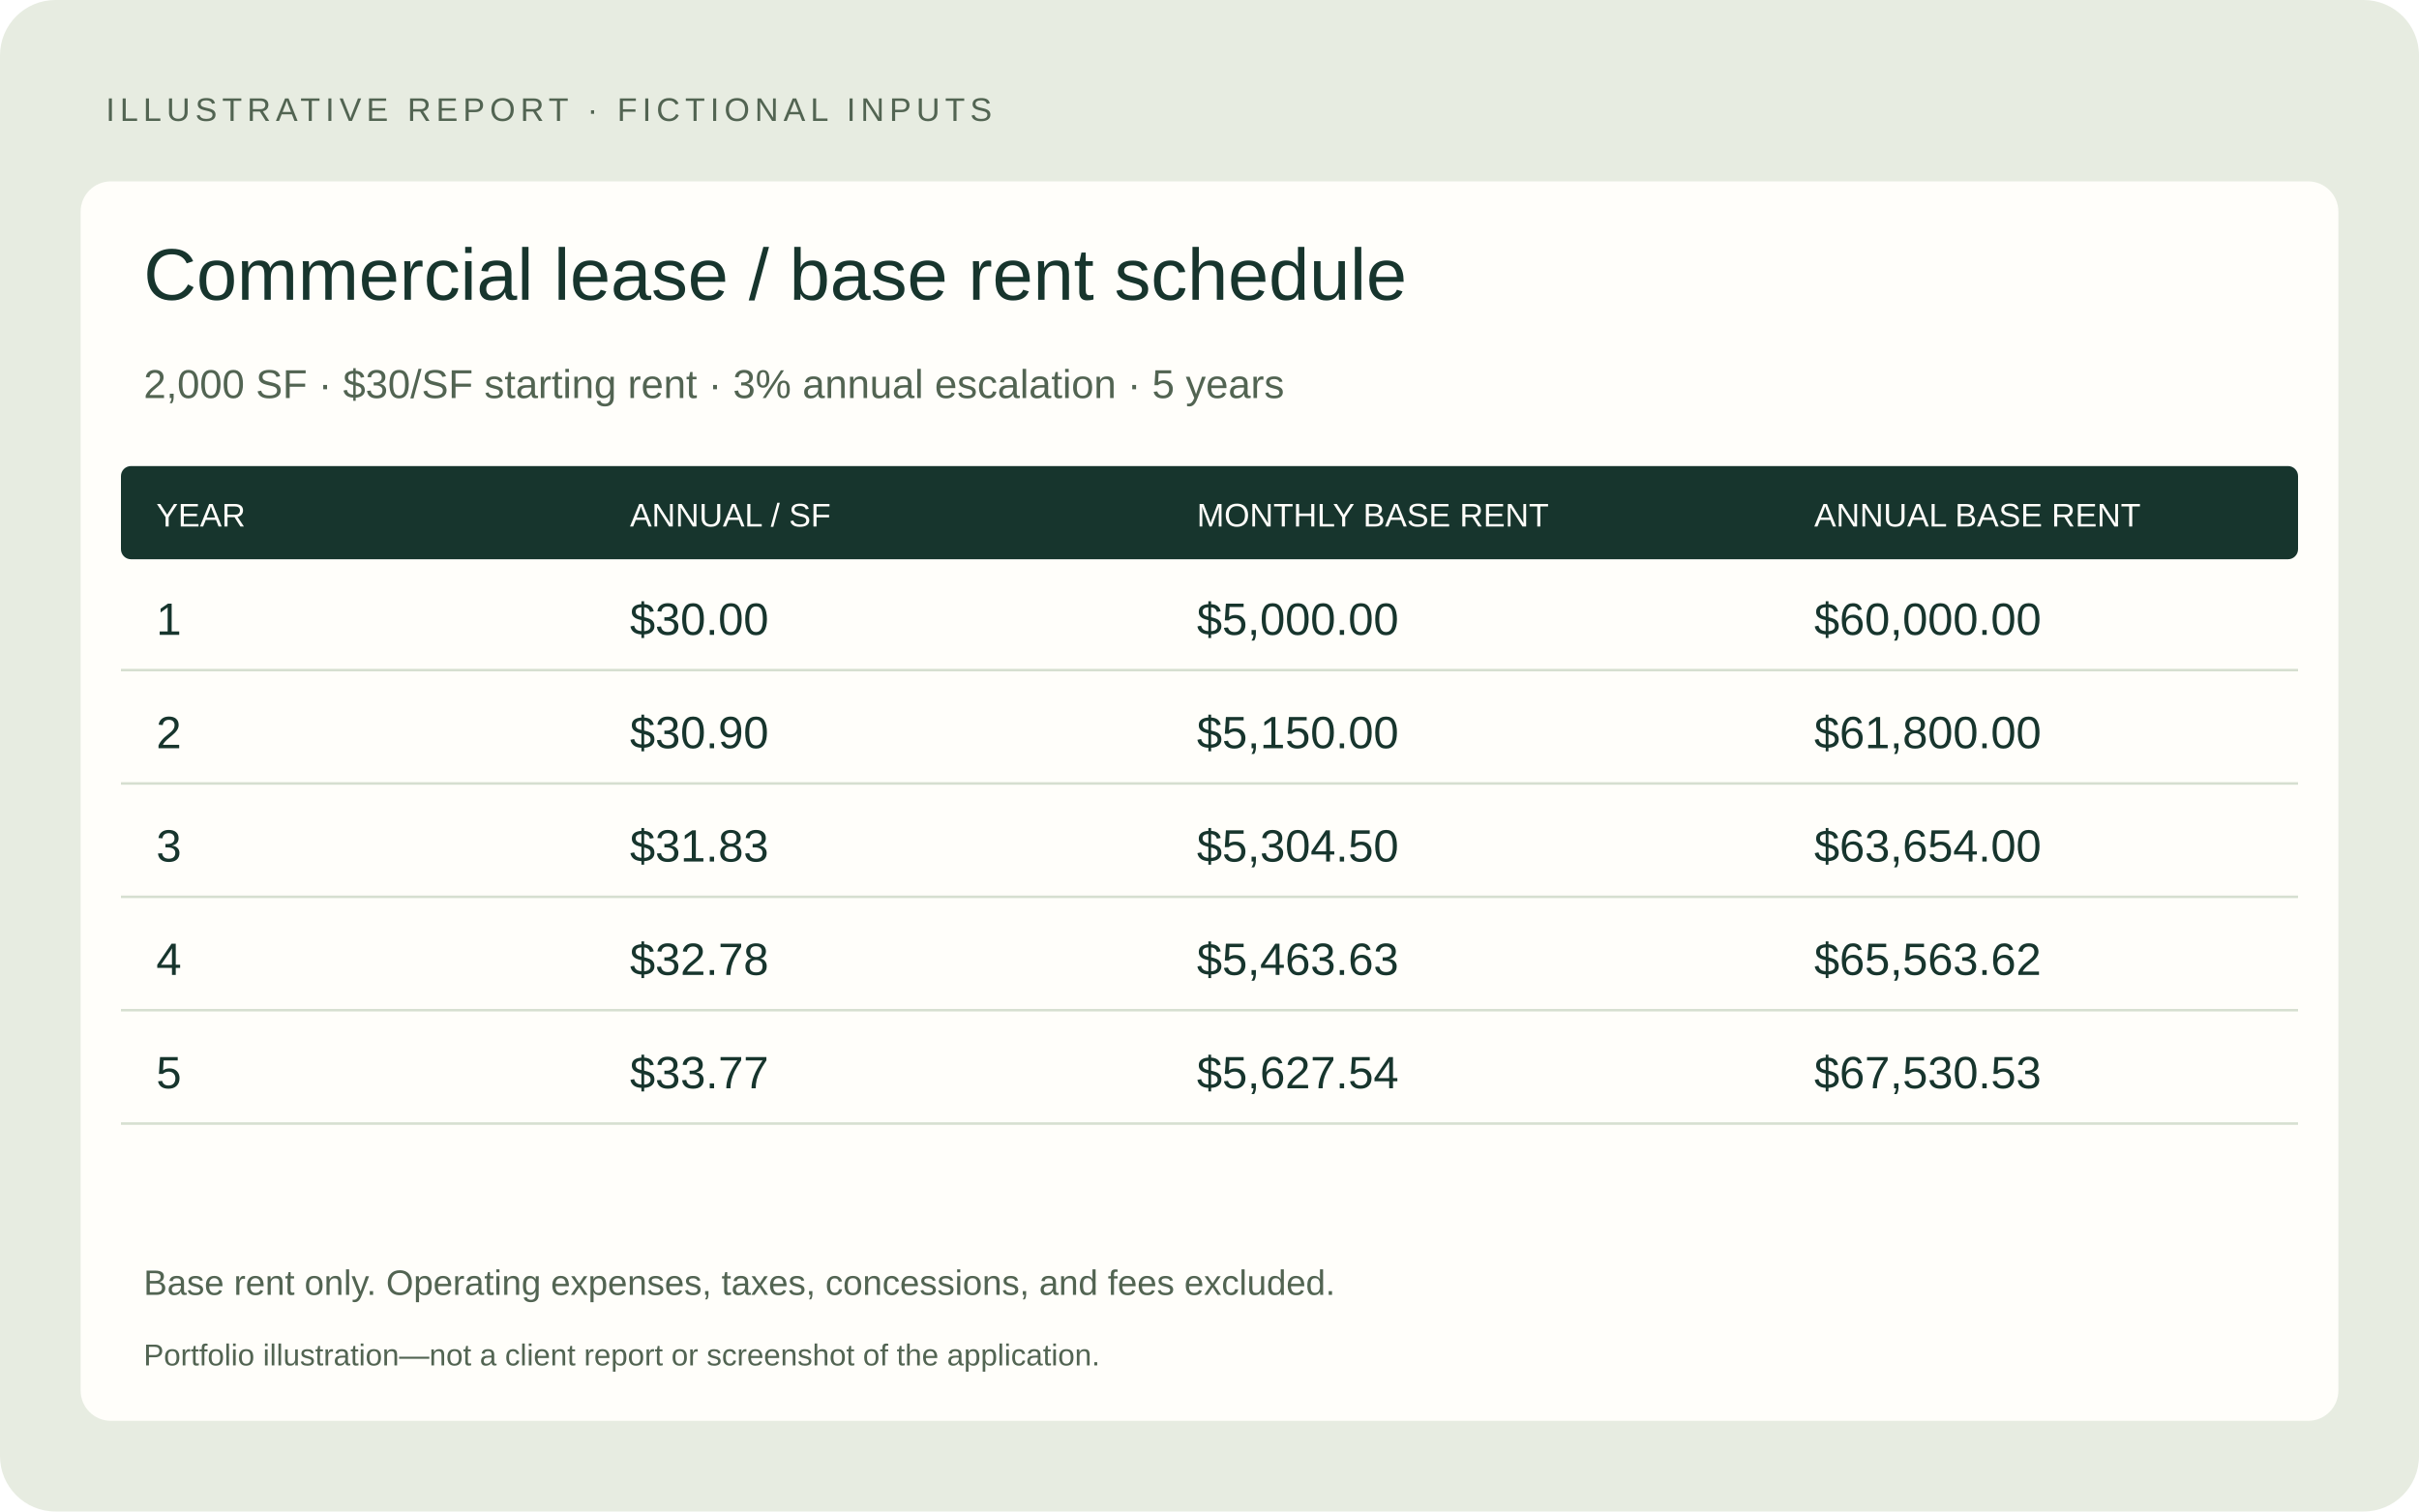
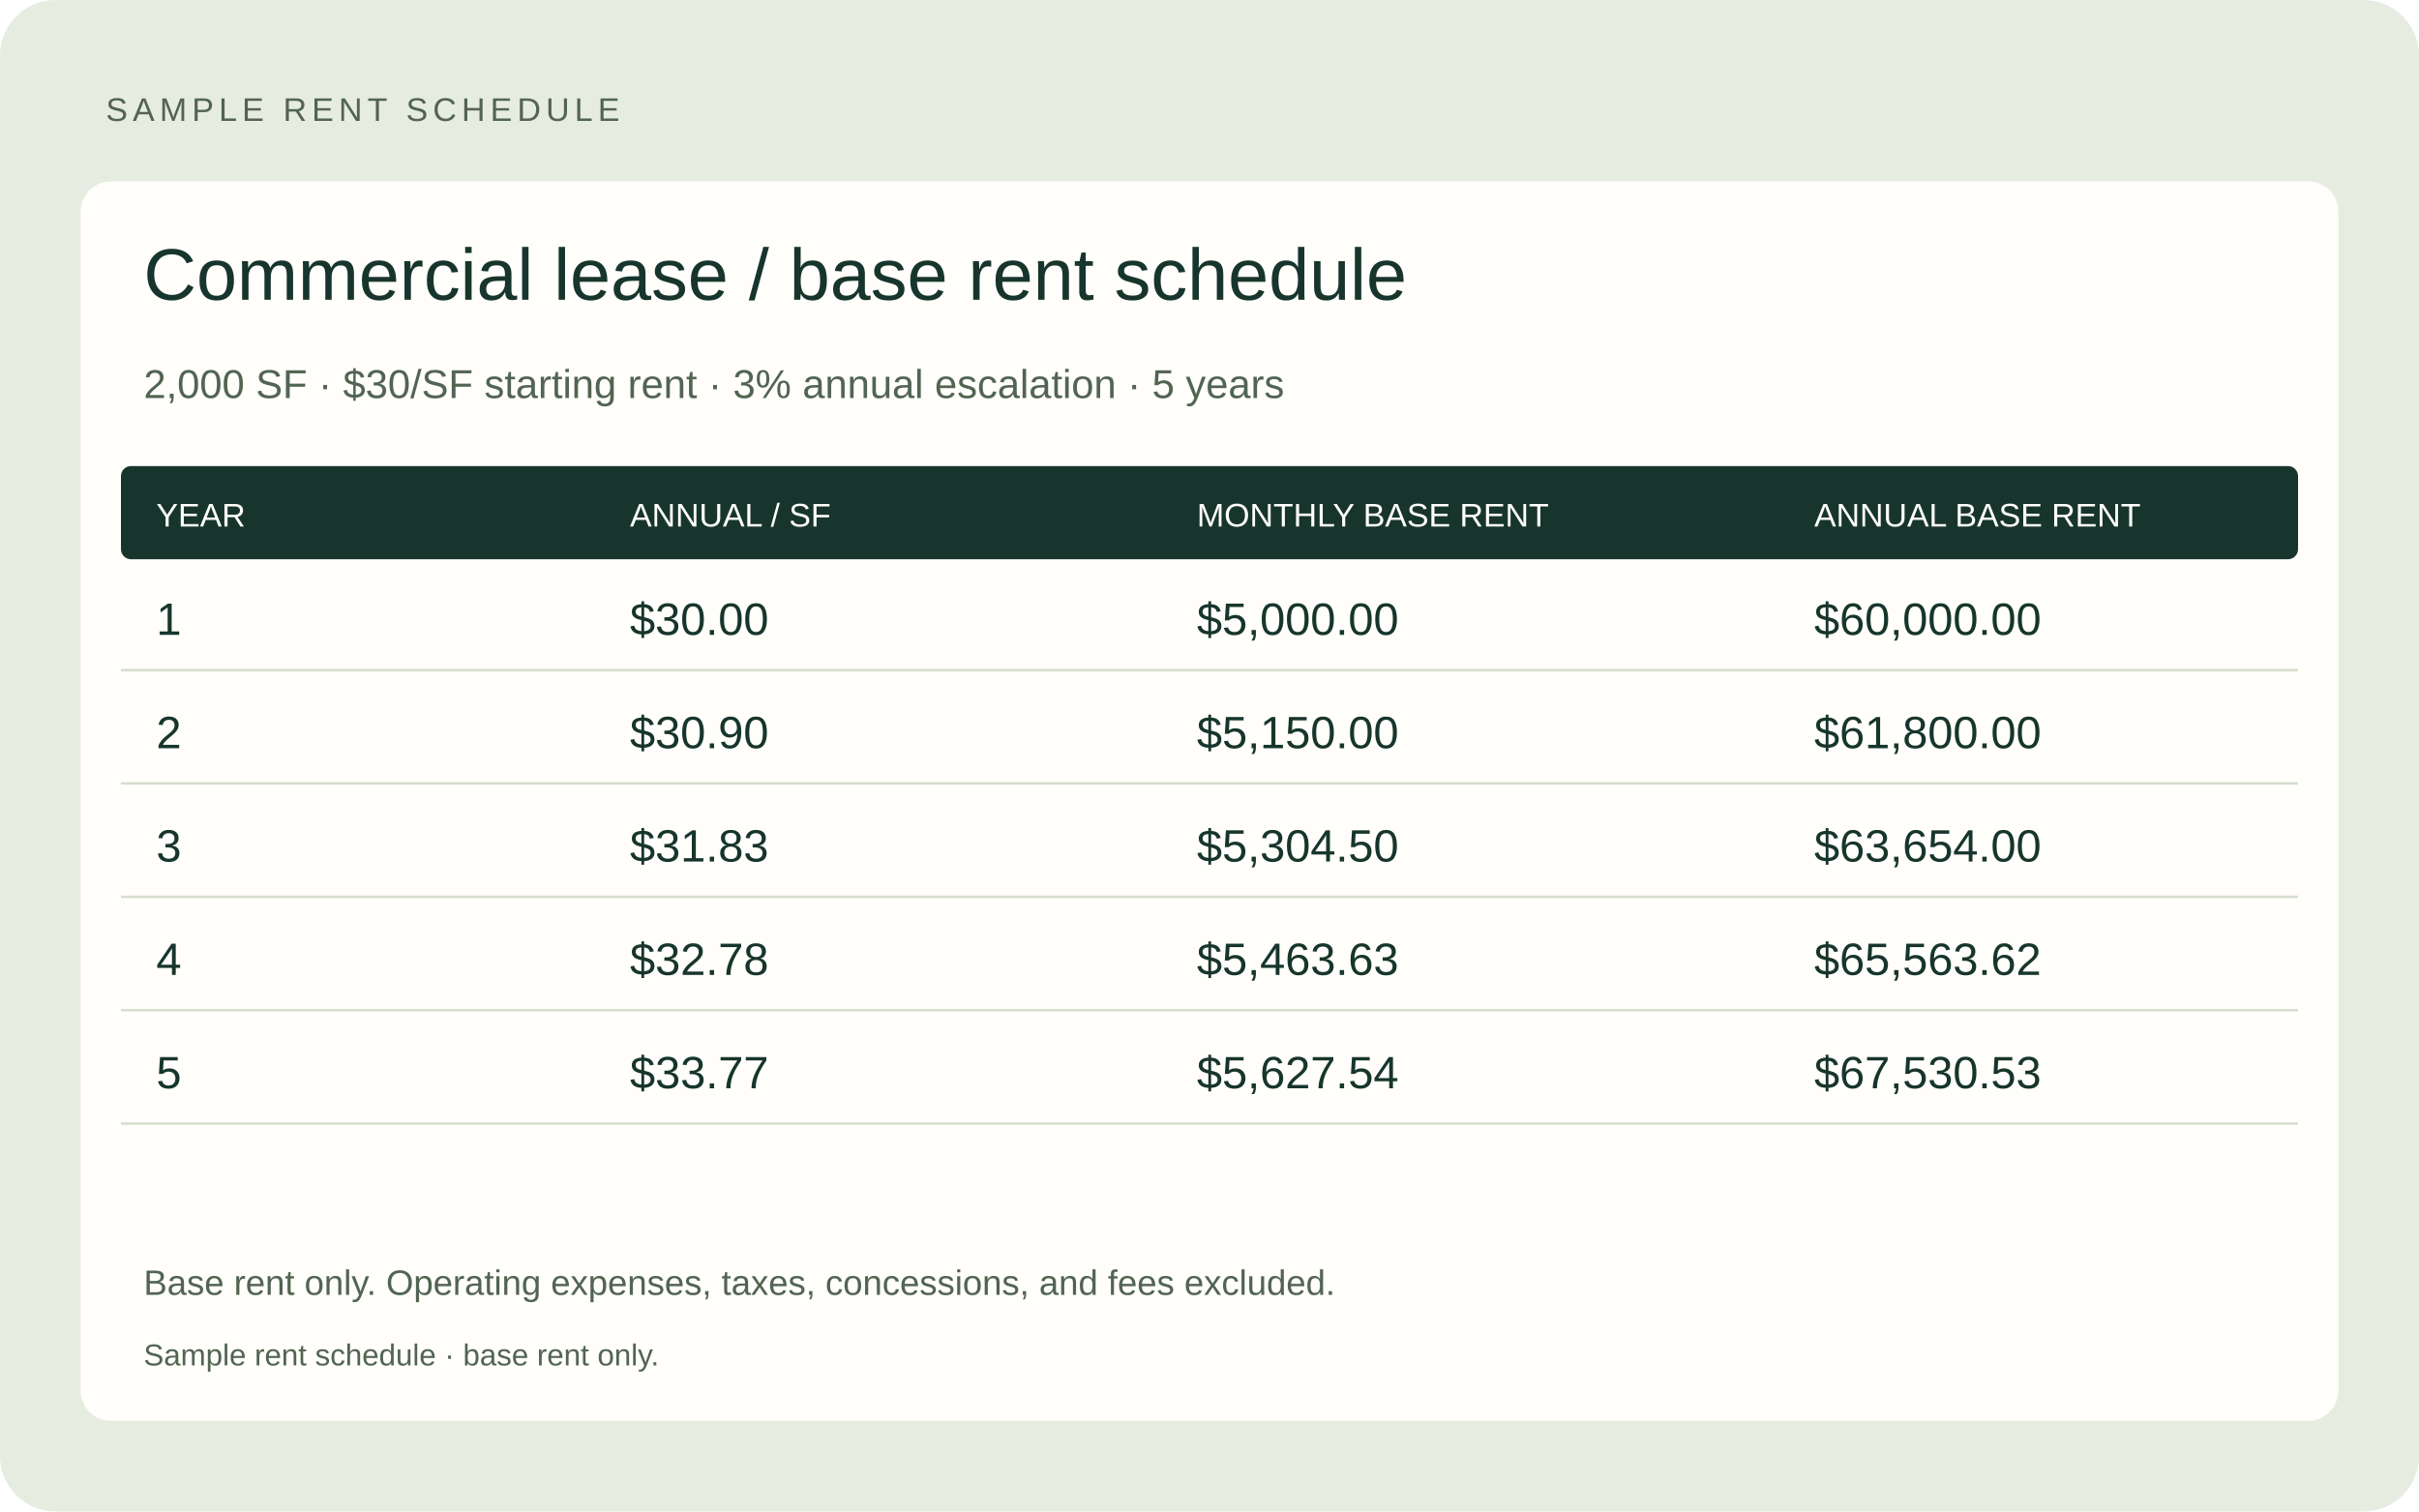
<svg xmlns="http://www.w3.org/2000/svg" width="960" height="600" viewBox="0 0 960 600">
  <rect width="960" height="600" rx="22" fill="#e7ece1" />
  <g font-family="Arial,sans-serif">
-     <text x="42" y="48" font-size="13" fill="#526452" letter-spacing="2">ILLUSTRATIVE REPORT · FICTIONAL INPUTS</text>
+     <text x="42" y="48" font-size="13" fill="#526452" letter-spacing="2">SAMPLE RENT SCHEDULE</text>
    <rect x="32" y="72" width="896" height="492" rx="12" fill="#fffefa" />
    <text x="57" y="119" font-size="29" fill="#17352d">Commercial lease / base rent schedule</text>
    <text x="57" y="158" font-size="16" fill="#526452">2,000 SF · $30/SF starting rent · 3% annual escalation · 5 years</text>
    <rect x="48" y="185" width="864" height="37" rx="4" fill="#17352d" />
    <g font-size="13" fill="#fffefa">
      <text x="62" y="209">YEAR</text>
      <text x="250" y="209">ANNUAL / SF</text>
      <text x="475" y="209">MONTHLY BASE RENT</text>
      <text x="720" y="209">ANNUAL BASE RENT</text>
    </g>
    <text x="62" y="252" font-size="18" fill="#17352d">1</text>
    <text x="250" y="252" font-size="18" fill="#17352d">$30.00</text>
    <text x="475" y="252" font-size="18" fill="#17352d">$5,000.00</text>
    <text x="720" y="252" font-size="18" fill="#17352d">$60,000.00</text>
    <path d="M48 266H912" stroke="#d6dfd0" />
    <text x="62" y="297" font-size="18" fill="#17352d">2</text>
    <text x="250" y="297" font-size="18" fill="#17352d">$30.90</text>
    <text x="475" y="297" font-size="18" fill="#17352d">$5,150.00</text>
    <text x="720" y="297" font-size="18" fill="#17352d">$61,800.00</text>
    <path d="M48 311H912" stroke="#d6dfd0" />
    <text x="62" y="342" font-size="18" fill="#17352d">3</text>
    <text x="250" y="342" font-size="18" fill="#17352d">$31.83</text>
    <text x="475" y="342" font-size="18" fill="#17352d">$5,304.50</text>
    <text x="720" y="342" font-size="18" fill="#17352d">$63,654.00</text>
    <path d="M48 356H912" stroke="#d6dfd0" />
    <text x="62" y="387" font-size="18" fill="#17352d">4</text>
    <text x="250" y="387" font-size="18" fill="#17352d">$32.78</text>
    <text x="475" y="387" font-size="18" fill="#17352d">$5,463.63</text>
    <text x="720" y="387" font-size="18" fill="#17352d">$65,563.62</text>
    <path d="M48 401H912" stroke="#d6dfd0" />
    <text x="62" y="432" font-size="18" fill="#17352d">5</text>
    <text x="250" y="432" font-size="18" fill="#17352d">$33.77</text>
    <text x="475" y="432" font-size="18" fill="#17352d">$5,627.54</text>
    <text x="720" y="432" font-size="18" fill="#17352d">$67,530.53</text>
    <path d="M48 446H912" stroke="#d6dfd0" />
    <text x="57" y="514" font-size="14" fill="#526452">Base rent only. Operating expenses, taxes, concessions, and fees excluded.</text>
-     <text x="57" y="542" font-size="12" fill="#526452">Portfolio illustration—not a client report or screenshot of the application.</text>
+     <text x="57" y="542" font-size="12" fill="#526452">Sample rent schedule · base rent only.</text>
  </g>
</svg>
